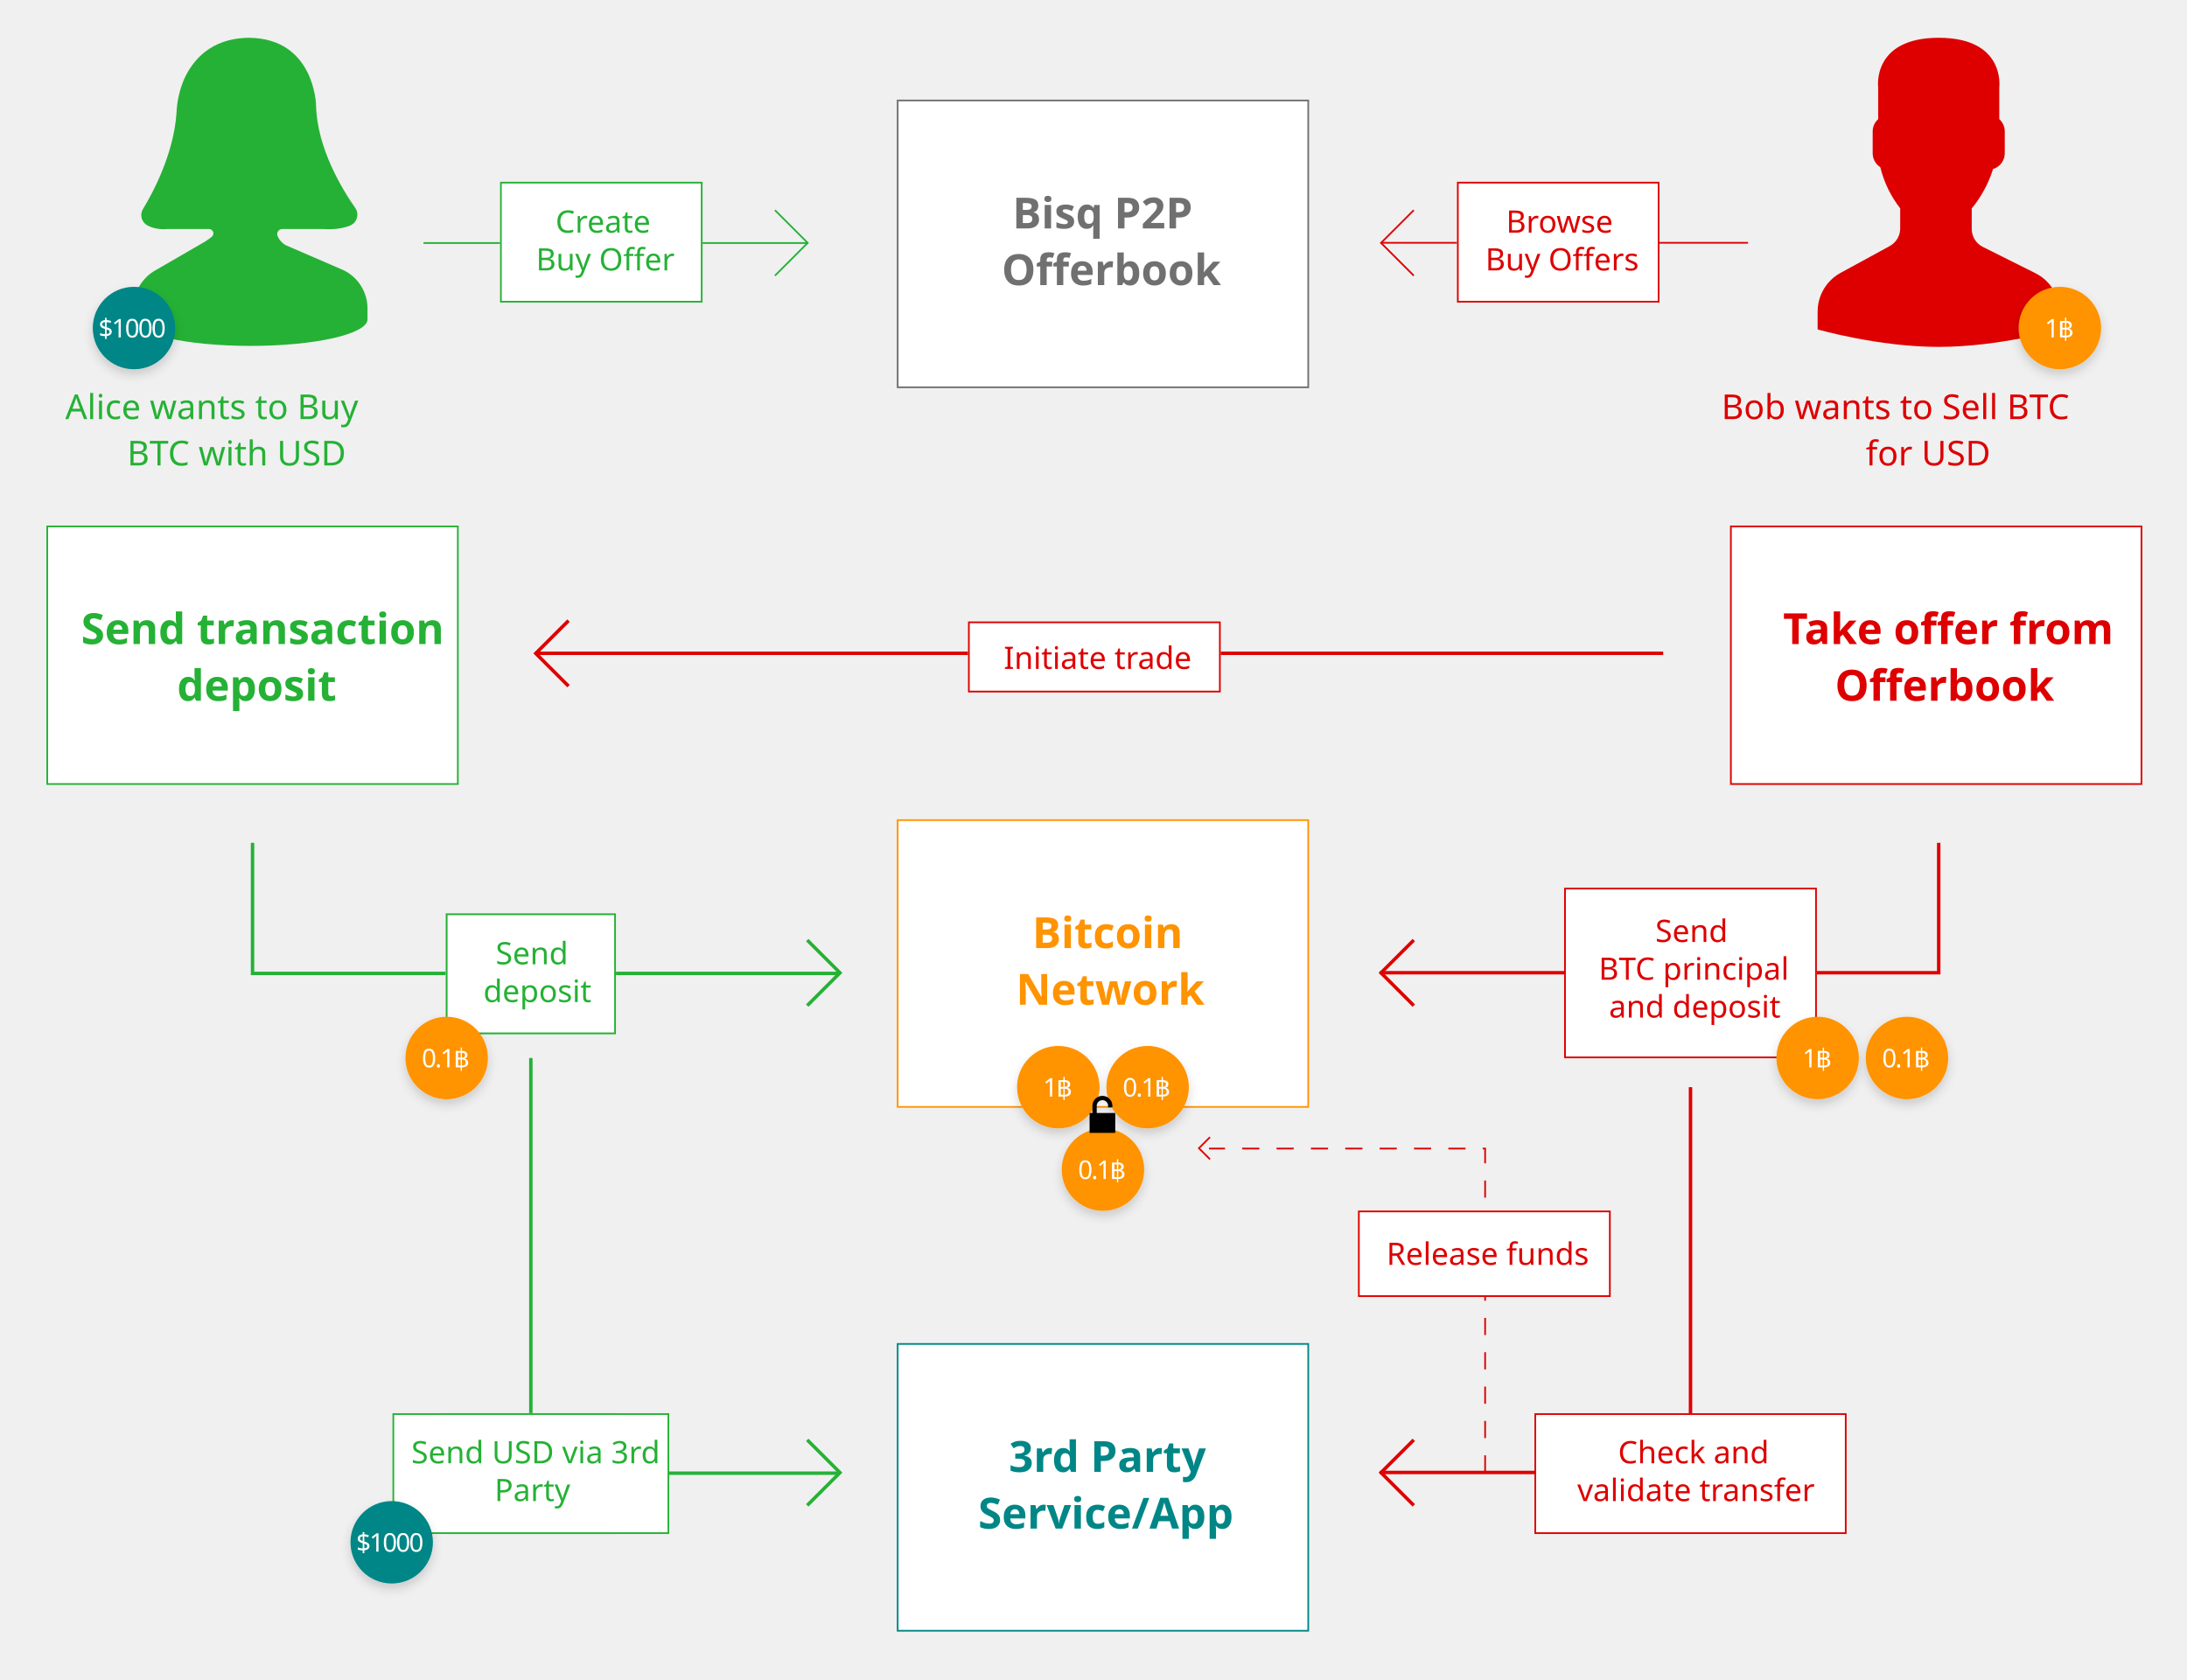
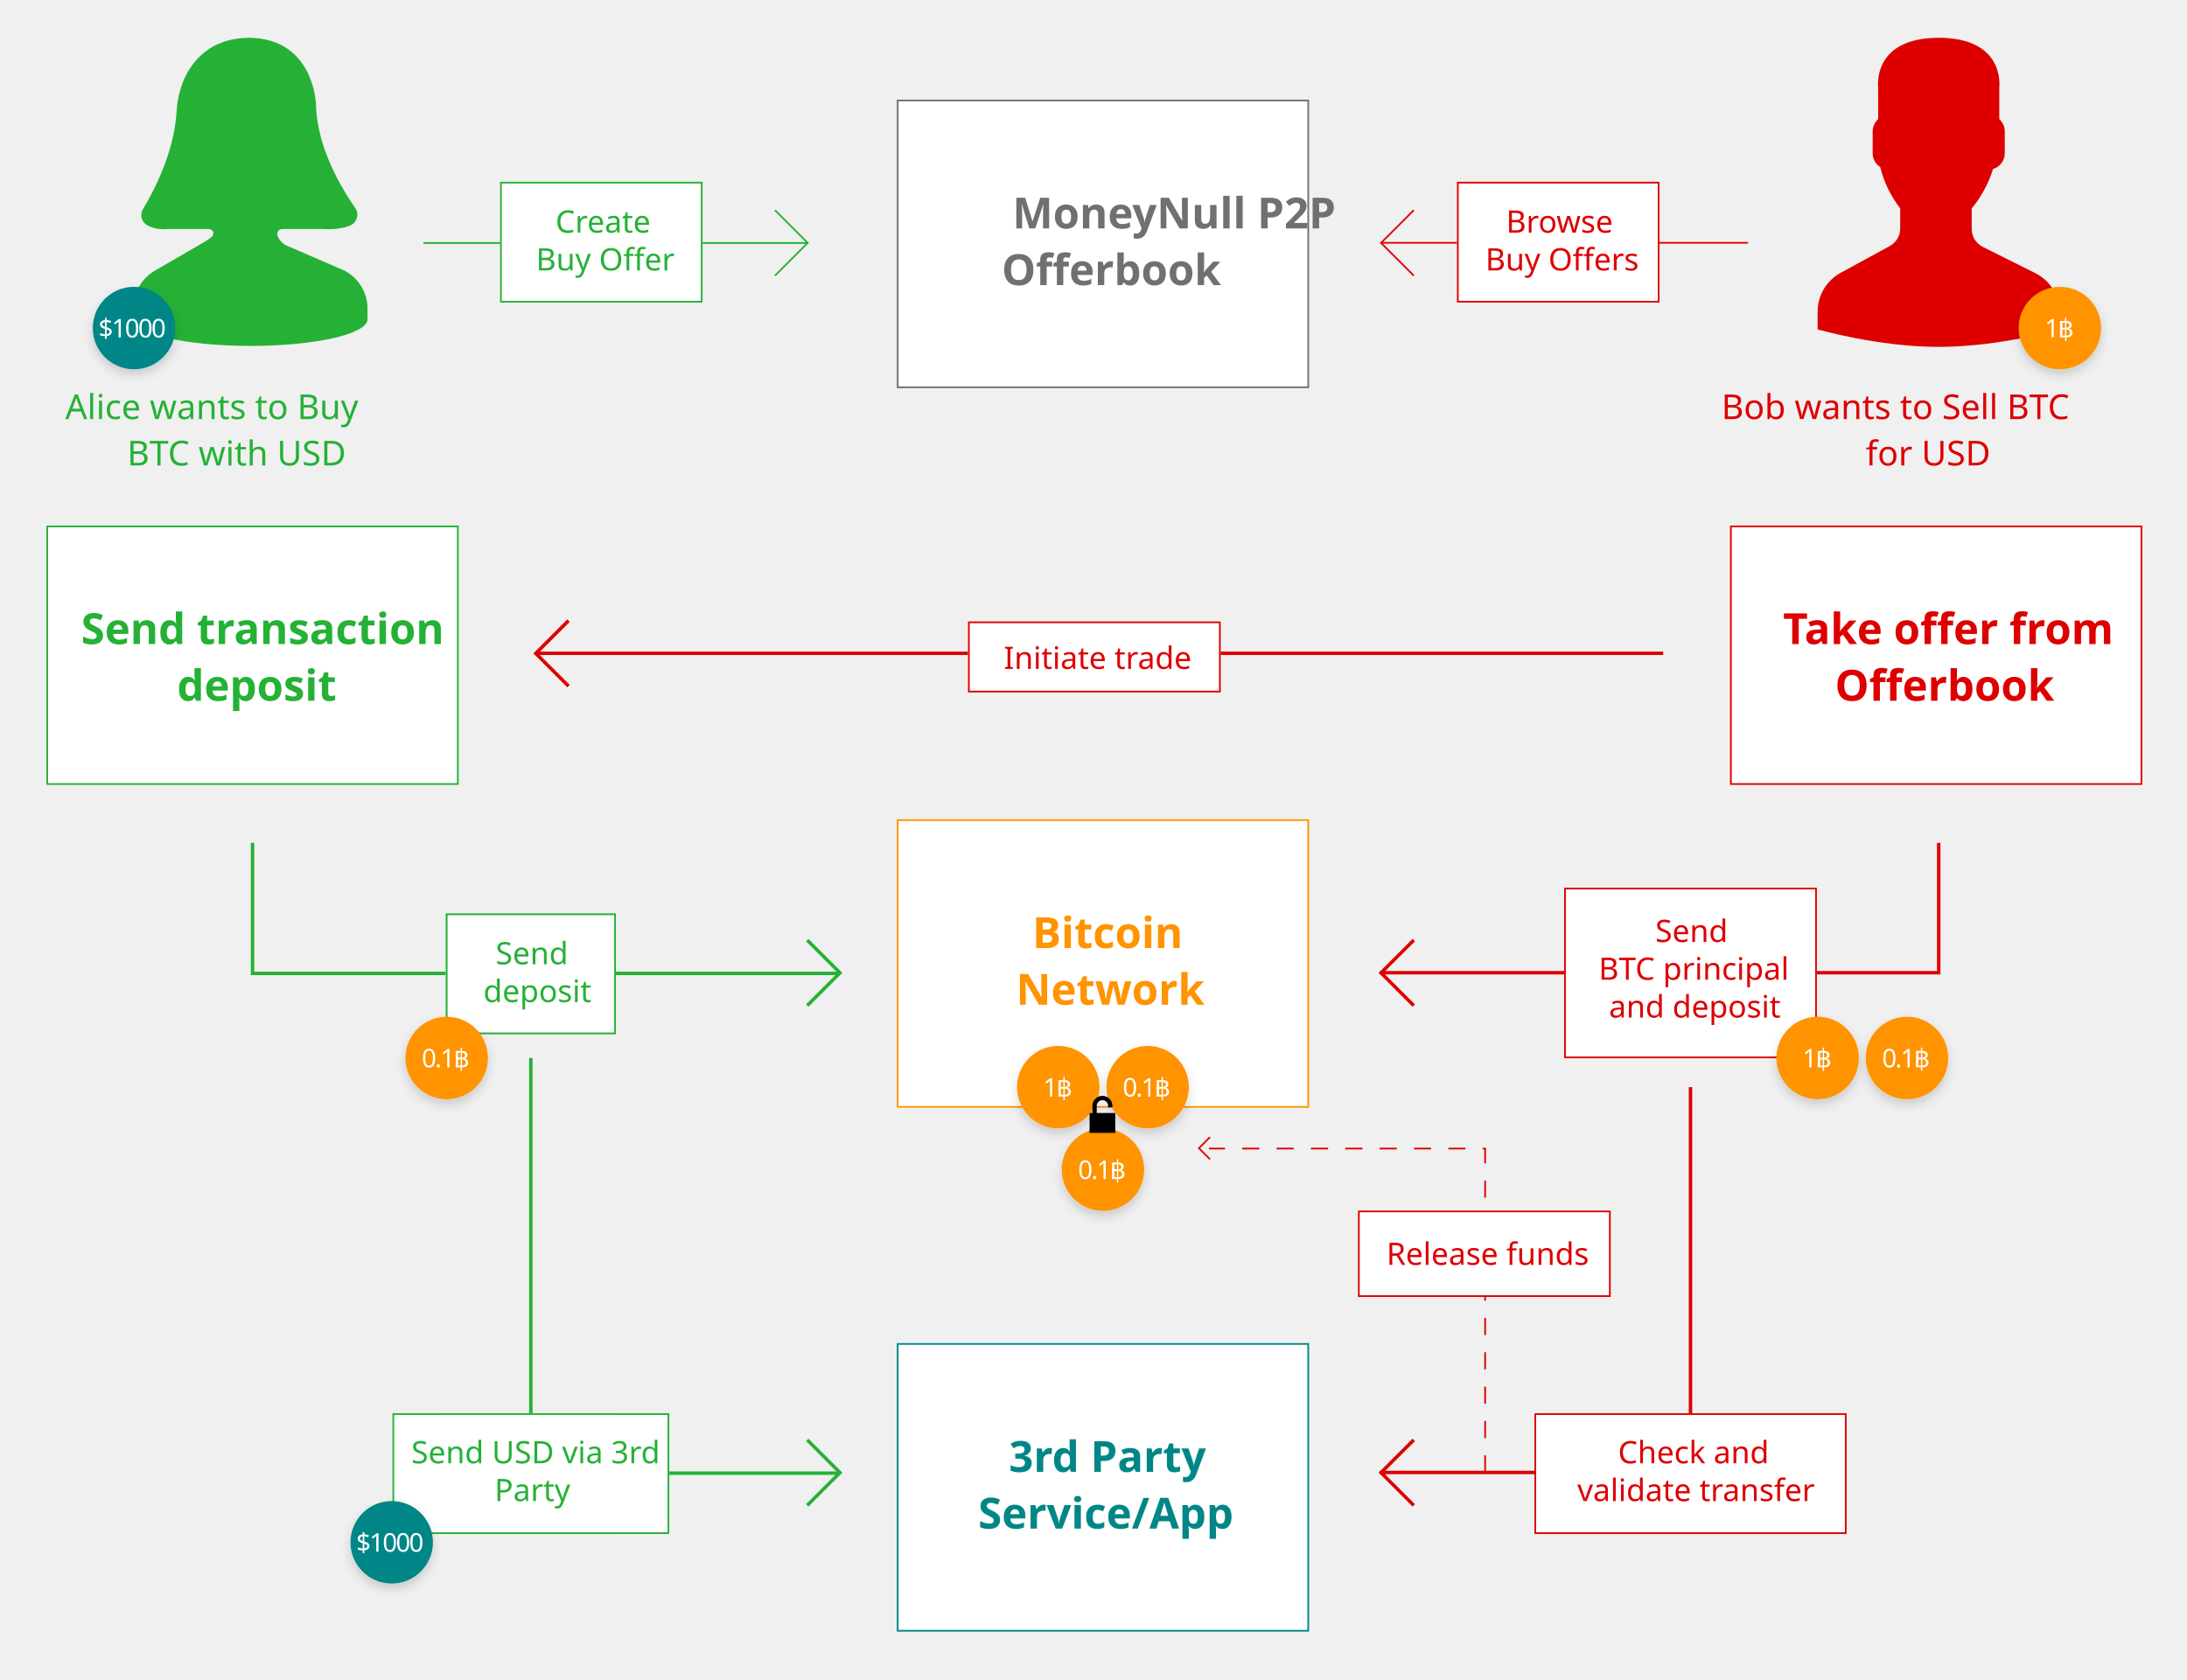
<svg xmlns="http://www.w3.org/2000/svg" viewBox="0 0 1273 978">
  <defs>
    <style>.a{clip-path:url(#u);}.ac,.b,.q,.r,.s,.t{fill:none;}.b,.c,.q{stroke:#25b135;}.b,.s{stroke-width:2px;}.c,.d,.h,.l,.n,.y{fill:#fff;}.d,.r,.s,.t{stroke:#de0000;}.e,.k,.p,.u{fill:#de0000;}.f,.g,.j,.v,.w{fill:#25b135;}.g,.p,.v{font-size:20px;}.g,.p{font-family:IBMPlexMono-Text, IBM Plex Mono;}.h{stroke:#707070;}.i{fill:#707070;}.i,.j,.k,.m,.o{font-size:25px;font-family:IBMPlexSans-Bold, IBM Plex Sans;font-weight:700;}.l{stroke:#ff9300;}.m,.x{fill:#ff9300;}.n{stroke:#008686;}.o,.z{fill:#008686;}.t{stroke-dasharray:10 10;}.u,.w{font-size:18px;}.u,.v,.w,.y{font-family:IBMPlexSans, IBM Plex Sans;}.y{font-size:15px;letter-spacing:-0.06em;}.aa{clip-path:url(#s);}.ab{stroke:none;}.ad{filter:url(#q);}.ae{filter:url(#o);}.af{filter:url(#m);}.ag{filter:url(#k);}.ah{filter:url(#i);}.ai{filter:url(#g);}.aj{filter:url(#e);}.ak{filter:url(#c);}.al{filter:url(#a);}</style>
    <filter id="a" x="1077" y="586" width="66" height="66" filterUnits="userSpaceOnUse">
      <feOffset dy="3" input="SourceAlpha" />
      <feGaussianBlur stdDeviation="3" result="b" />
      <feFlood flood-opacity="0.161" />
      <feComposite operator="in" in2="b" />
      <feComposite in="SourceGraphic" />
    </filter>
    <filter id="c" x="635" y="603" width="66" height="66" filterUnits="userSpaceOnUse">
      <feOffset dy="3" input="SourceAlpha" />
      <feGaussianBlur stdDeviation="3" result="d" />
      <feFlood flood-opacity="0.161" />
      <feComposite operator="in" in2="d" />
      <feComposite in="SourceGraphic" />
    </filter>
    <filter id="e" x="227" y="586" width="66" height="66" filterUnits="userSpaceOnUse">
      <feOffset dy="3" input="SourceAlpha" />
      <feGaussianBlur stdDeviation="3" result="f" />
      <feFlood flood-opacity="0.161" />
      <feComposite operator="in" in2="f" />
      <feComposite in="SourceGraphic" />
    </filter>
    <filter id="g" x="609" y="651" width="66" height="66" filterUnits="userSpaceOnUse">
      <feOffset dy="3" input="SourceAlpha" />
      <feGaussianBlur stdDeviation="3" result="h" />
      <feFlood flood-opacity="0.161" />
      <feComposite operator="in" in2="h" />
      <feComposite in="SourceGraphic" />
    </filter>
    <filter id="i" x="195" y="868" width="66" height="66" filterUnits="userSpaceOnUse">
      <feOffset dy="3" input="SourceAlpha" />
      <feGaussianBlur stdDeviation="3" result="j" />
      <feFlood flood-opacity="0.161" />
      <feComposite operator="in" in2="j" />
      <feComposite in="SourceGraphic" />
    </filter>
    <filter id="k" x="45" y="161" width="66" height="66" filterUnits="userSpaceOnUse">
      <feOffset dy="3" input="SourceAlpha" />
      <feGaussianBlur stdDeviation="3" result="l" />
      <feFlood flood-opacity="0.161" />
      <feComposite operator="in" in2="l" />
      <feComposite in="SourceGraphic" />
    </filter>
    <filter id="m" x="1025" y="586" width="66" height="66" filterUnits="userSpaceOnUse">
      <feOffset dy="3" input="SourceAlpha" />
      <feGaussianBlur stdDeviation="3" result="n" />
      <feFlood flood-opacity="0.161" />
      <feComposite operator="in" in2="n" />
      <feComposite in="SourceGraphic" />
    </filter>
    <filter id="o" x="583" y="603" width="66" height="66" filterUnits="userSpaceOnUse">
      <feOffset dy="3" input="SourceAlpha" />
      <feGaussianBlur stdDeviation="3" result="p" />
      <feFlood flood-opacity="0.161" />
      <feComposite operator="in" in2="p" />
      <feComposite in="SourceGraphic" />
    </filter>
    <filter id="q" x="1166" y="161" width="66" height="66" filterUnits="userSpaceOnUse">
      <feOffset dy="3" input="SourceAlpha" />
      <feGaussianBlur stdDeviation="3" result="r" />
      <feFlood flood-opacity="0.161" />
      <feComposite operator="in" in2="r" />
      <feComposite in="SourceGraphic" />
    </filter>
    <clipPath id="s">
      <rect width="40" height="32" />
    </clipPath>
    <clipPath id="u">
      <rect width="1273" height="978" />
    </clipPath>
  </defs>
  <g id="t" class="a">
    <path class="b" d="M179.586,241.745V0H0" transform="translate(488.586 857.745) rotate(180)" />
    <g class="c" transform="translate(27 306)">
      <rect class="ab" width="240" height="151" />
      <rect class="ac" x="0.5" y="0.5" width="239" height="150" />
    </g>
    <g class="d" transform="translate(1007 306)">
      <rect class="ab" width="240" height="151" />
      <rect class="ac" x="0.5" y="0.5" width="239" height="150" />
    </g>
    <path class="e" d="M126.753,139.559l-30.6-15.3a11.674,11.674,0,0,1-6.452-10.44V101.811a45.755,45.755,0,0,0,2.9-3.723,70.364,70.364,0,0,0,9.511-19.17,9.606,9.606,0,0,0,6.814-9.143V56.961a9.556,9.556,0,0,0-3.2-7.1V31.332S109.521,2.5,70.479,2.5,35.239,31.332,35.239,31.332V49.859a9.556,9.556,0,0,0-3.2,7.1V69.775a9.609,9.609,0,0,0,4.431,8.063,63.541,63.541,0,0,0,11.587,23.972V113.52a11.666,11.666,0,0,1-6.084,10.245L13.391,139.357A25.69,25.69,0,0,0,0,161.914V172.29s35.239,10.185,70.479,10.185,70.479-10.185,70.479-10.185v-9.749A25.7,25.7,0,0,0,126.753,139.559Z" transform="translate(1058 19.5)" />
    <path class="f" d="M143.1,157.616a24.81,24.81,0,0,0-13.715-22.19L95.275,120.653a11.073,11.073,0,0,1-4.457-5.073,2.943,2.943,0,0,1,2.648-4.228h24.021s8.809.844,15.6-2.072a6.873,6.873,0,0,0,2.861-10.248c-7.278-10.359-22.317-34.748-22.806-59.942,0,0-.835-38.775-39.091-39.091C51.736.186,41.194,13.319,36.286,24.235a56.045,56.045,0,0,0-4.352,19.391C30.347,67.637,18.12,90.307,12.422,99.691a6.787,6.787,0,0,0,2.2,9.332c5.24,3.133,11.652,2.329,11.652,2.329H50.86a2.531,2.531,0,0,1,1.574,4.513,35.8,35.8,0,0,1-3.789,2.734L19.929,135.231A24.8,24.8,0,0,0,7,157.01v6.926c0,8.54,30.467,15.466,68.049,15.466s68.049-6.926,68.049-15.466v-6.319Z" transform="translate(70.814 22)" />
    <text class="g" transform="translate(16 223)">
      <tspan x="22" y="21">Alice wants to Buy </tspan>
      <tspan x="58" y="48">BTC with USD</tspan>
    </text>
    <g transform="translate(-300 -197)">
      <g class="h" transform="translate(822 255)">
        <rect class="ab" width="240" height="168" />
        <rect class="ac" x="0.5" y="0.5" width="239" height="167" />
      </g>
      <text class="i" transform="translate(842 304)">
-         <tspan x="47.337" y="26">Bisq P2P </tspan>
+         <tspan x="47.337" y="26">MoneyNull P2P </tspan>
        <tspan x="41.063" y="59">Offerbook</tspan>
      </text>
    </g>
    <text class="j" transform="translate(17 349)">
      <tspan x="30.213" y="26">Send transaction</tspan>
      <tspan x="86.063" y="59">deposit </tspan>
    </text>
    <text class="k" transform="translate(1018 349)">
      <tspan x="19.862" y="26">Take offer from </tspan>
      <tspan x="50.063" y="59">Offerbook</tspan>
    </text>
    <g transform="translate(-300 -248)">
      <g class="l" transform="translate(822 725)">
        <rect class="ab" width="240" height="168" />
        <rect class="ac" x="0.5" y="0.5" width="239" height="167" />
      </g>
      <text class="m" transform="translate(842 774)">
        <tspan x="58.875" y="26">Bitcoin</tspan>
        <tspan x="49.438" y="59">Network</tspan>
      </text>
    </g>
    <g transform="translate(-300 57)">
      <g class="n" transform="translate(822 725)">
        <rect class="ab" width="240" height="168" />
        <rect class="ac" x="0.5" y="0.5" width="239" height="167" />
      </g>
      <text class="o" transform="translate(842 774)">
        <tspan x="45.263" y="26">3rd Party </tspan>
        <tspan x="27.363" y="59">Service/App</tspan>
      </text>
    </g>
    <text class="p" transform="translate(998 223)">
      <tspan x="4" y="21">Bob wants to Sell BTC </tspan>
      <tspan x="88" y="48">for USD</tspan>
    </text>
    <path class="q" d="M-30,0H194" transform="translate(276.5 141.5)" />
    <path class="r" d="M0,0H214" transform="translate(1017.5 141.366) rotate(180)" />
    <path class="s" d="M656.616,0H0" transform="translate(311.5 380.366)" />
    <path class="s" d="M816.979-75.621V0H491.649" transform="translate(311.5 566.366)" />
    <path class="s" d="M672.5-75.621V148.715H491.649" transform="translate(311.5 708.621)" />
    <path class="t" d="M652.37,112.97V-75.621H491.649" transform="translate(212.084 744.366)" />
    <path class="q" d="M1648.571,504.315l19.071-19.071,19.071,19.071" transform="translate(955.382 -1526.209) rotate(90)" />
    <path class="r" d="M1648.571,504.315l19.071-19.071,19.071,19.071" transform="translate(318.618 1809.075) rotate(-90)" />
    <path class="s" d="M1648.571,504.315l19.071-19.071,19.071,19.071" transform="translate(-173.382 2048.075) rotate(-90)" />
    <path class="s" d="M1648.571,504.315l19.071-19.071,19.071,19.071" transform="translate(318.618 2234.075) rotate(-90)" />
    <path class="s" d="M1648.571,504.315l19.071-19.071,19.071,19.071" transform="translate(318.618 2525.075) rotate(-90)" />
    <path class="r" d="M1648.571,491.7l6.46-6.46,6.46,6.46" transform="translate(212.618 2323.574) rotate(-90)" />
    <path class="b" d="M833.235.379v-76H491.649" transform="translate(980.235 491.124) rotate(180)" />
    <path class="b" d="M1648.571,504.315l19.071-19.071,19.071,19.071" transform="translate(974.176 -1101.209) rotate(90)" />
    <path class="b" d="M1648.571,504.315l19.071-19.071,19.071,19.071" transform="translate(974.176 -810.209) rotate(90)" />
    <g class="d" transform="translate(910.446 516.838)">
      <rect class="ab" width="147.109" height="99.324" />
      <rect class="ac" x="0.5" y="0.5" width="146.109" height="98.324" />
    </g>
    <text class="u" transform="translate(918.446 530.456)">
      <tspan x="45.052" y="18">Send</tspan>
      <tspan x="12.085" y="40">BTC principal </tspan>
      <tspan x="18.079" y="62">and deposit</tspan>
    </text>
    <g class="d" transform="translate(893.143 822.838)">
      <rect class="ab" width="181.715" height="70.324" />
      <rect class="ac" x="0.5" y="0.5" width="180.715" height="69.324" />
    </g>
    <g class="d" transform="translate(790.446 704.838)">
      <rect class="ab" width="147.109" height="50.324" />
      <rect class="ac" x="0.5" y="0.5" width="146.109" height="49.324" />
    </g>
    <text class="u" transform="translate(910.613 834)">
      <tspan x="31.213" y="18">Check and </tspan>
      <tspan x="7.516" y="40">validate transfer</tspan>
    </text>
    <text class="u" transform="translate(798.446 718.456)">
      <tspan x="8.602" y="18">Release funds</tspan>
    </text>
    <g transform="translate(-442.5 90.838)">
      <g class="c" transform="translate(702 441)">
        <rect class="ab" width="99" height="70.324" />
        <rect class="ac" x="0.5" y="0.5" width="98" height="69.324" />
      </g>
      <text class="v" transform="translate(707.384 447.618)">
        <tspan x="21.336" y="21">Send</tspan>
        <tspan x="8.186" y="48" xml:space="preserve"> deposit</tspan>
      </text>
    </g>
    <g transform="translate(-442.5 381.838)">
      <g class="c" transform="translate(702 441)">
        <rect class="ab" width="99" height="70.324" />
        <rect class="ac" x="0.5" y="0.5" width="98" height="69.324" />
      </g>
      <text class="v" transform="translate(707.384 447.618)">
        <tspan x="21.336" y="21">Send</tspan>
        <tspan x="8.186" y="48" xml:space="preserve"> deposit</tspan>
      </text>
    </g>
    <g class="c" transform="translate(291.06 105.838)">
      <rect class="ab" width="117.881" height="70.324" />
      <rect class="ac" x="0.5" y="0.5" width="116.881" height="69.324" />
    </g>
    <text class="w" transform="translate(297.47 117.456)">
      <tspan x="25.872" y="18">Create </tspan>
      <tspan x="14.514" y="40">Buy Offer</tspan>
    </text>
    <g class="d" transform="translate(848.06 105.838)">
      <rect class="ab" width="117.881" height="70.324" />
      <rect class="ac" x="0.5" y="0.5" width="116.881" height="69.324" />
    </g>
    <text class="u" transform="translate(854.47 117.456)">
      <tspan x="22.182" y="18">Browse </tspan>
      <tspan x="10.131" y="40">Buy Offers</tspan>
    </text>
    <g class="d" transform="translate(563.446 361.838)">
      <rect class="ab" width="147.109" height="41.324" />
      <rect class="ac" x="0.5" y="0.5" width="146.109" height="40.324" />
    </g>
    <text class="u" transform="translate(571.446 371.456)">
      <tspan x="12.796" y="18">Initiate trade</tspan>
    </text>
    <g class="c" transform="translate(259.5 531.838)">
      <rect class="ab" width="99" height="70.324" />
      <rect class="ac" x="0.5" y="0.5" width="98" height="69.324" />
    </g>
    <text class="w" transform="translate(264.884 543.456)">
      <tspan x="23.614" y="18">Send</tspan>
      <tspan x="11.779" y="40" xml:space="preserve"> deposit</tspan>
    </text>
    <g class="c" transform="translate(228.44 822.838)">
      <rect class="ab" width="161.12" height="70.324" />
      <rect class="ac" x="0.5" y="0.5" width="160.12" height="69.324" />
    </g>
    <text class="w" transform="translate(237.202 834)">
      <tspan x="2.201" y="18">Send USD via 3rd </tspan>
      <tspan x="50.639" y="40">Party</tspan>
    </text>
    <g transform="translate(-77 -140)">
      <g class="al" transform="matrix(1, 0, 0, 1, 77, 140)">
        <circle class="x" cx="24" cy="24" r="24" transform="translate(1086 592)" />
      </g>
      <text class="y" transform="translate(1160.884 746.456)">
        <tspan x="11.596" y="15">0.1฿</tspan>
      </text>
    </g>
    <g transform="translate(-519 -123)">
      <g class="ak" transform="matrix(1, 0, 0, 1, 519, 123)">
        <circle class="x" cx="24" cy="24" r="24" transform="translate(644 609)" />
      </g>
      <text class="y" transform="translate(1160.884 746.456)">
        <tspan x="11.596" y="15">0.1฿</tspan>
      </text>
    </g>
    <g transform="translate(-927 -140)">
      <g class="aj" transform="matrix(1, 0, 0, 1, 927, 140)">
        <circle class="x" cx="24" cy="24" r="24" transform="translate(236 592)" />
      </g>
      <text class="y" transform="translate(1160.884 746.456)">
        <tspan x="11.596" y="15">0.1฿</tspan>
      </text>
    </g>
    <g transform="translate(-545 -75)">
      <g class="ai" transform="matrix(1, 0, 0, 1, 545, 75)">
        <circle class="x" cx="24" cy="24" r="24" transform="translate(618 657)" />
      </g>
      <text class="y" transform="translate(1160.884 746.456)">
        <tspan x="11.596" y="15">0.1฿</tspan>
      </text>
    </g>
    <g transform="translate(0 86)">
      <g class="ah" transform="matrix(1, 0, 0, 1, 0, -86)">
        <circle class="z" cx="24" cy="24" r="24" transform="translate(204 874)" />
      </g>
      <text class="y" transform="translate(201.884 802.456)">
        <tspan x="5.431" y="15">$1000</tspan>
      </text>
    </g>
    <g transform="translate(-150 -621)">
      <g class="ag" transform="matrix(1, 0, 0, 1, 150, 621)">
        <circle class="z" cx="24" cy="24" r="24" transform="translate(54 167)" />
      </g>
      <text class="y" transform="translate(201.884 802.456)">
        <tspan x="5.431" y="15">$1000</tspan>
      </text>
    </g>
    <g transform="translate(-129 -140)">
      <g class="af" transform="matrix(1, 0, 0, 1, 129, 140)">
        <circle class="x" cx="24" cy="24" r="24" transform="translate(1034 592)" />
      </g>
      <text class="y" transform="translate(1160.884 746.456)">
        <tspan x="17.236" y="15">1฿</tspan>
      </text>
    </g>
    <g transform="translate(-571 -123)">
      <g class="ae" transform="matrix(1, 0, 0, 1, 571, 123)">
        <circle class="x" cx="24" cy="24" r="24" transform="translate(592 609)" />
      </g>
      <text class="y" transform="translate(1160.884 746.456)">
        <tspan x="17.236" y="15">1฿</tspan>
      </text>
    </g>
    <g transform="translate(12 -565)">
      <g class="ad" transform="matrix(1, 0, 0, 1, -12, 565)">
        <circle class="x" cx="24" cy="24" r="24" transform="translate(1175 167)" />
      </g>
      <text class="y" transform="translate(1160.884 746.456)">
        <tspan x="17.236" y="15">1฿</tspan>
      </text>
    </g>
    <g class="aa" transform="translate(622 633)">
      <g transform="translate(12.216 5.068)">
        <path d="M68.518,9.963H58.97V5.811a3.2,3.2,0,0,1,.974-2.348,3.32,3.32,0,0,1,4.7,0,3.2,3.2,0,0,1,.974,2.348v.83H68.1v-.83A5.6,5.6,0,0,0,66.4,1.7a5.8,5.8,0,0,0-8.212,0,5.6,5.6,0,0,0-1.706,4.106V9.963h-1.66v11.6H69.762V9.963Z" transform="translate(-54.818 -0.001)" />
      </g>
    </g>
  </g>
</svg>
